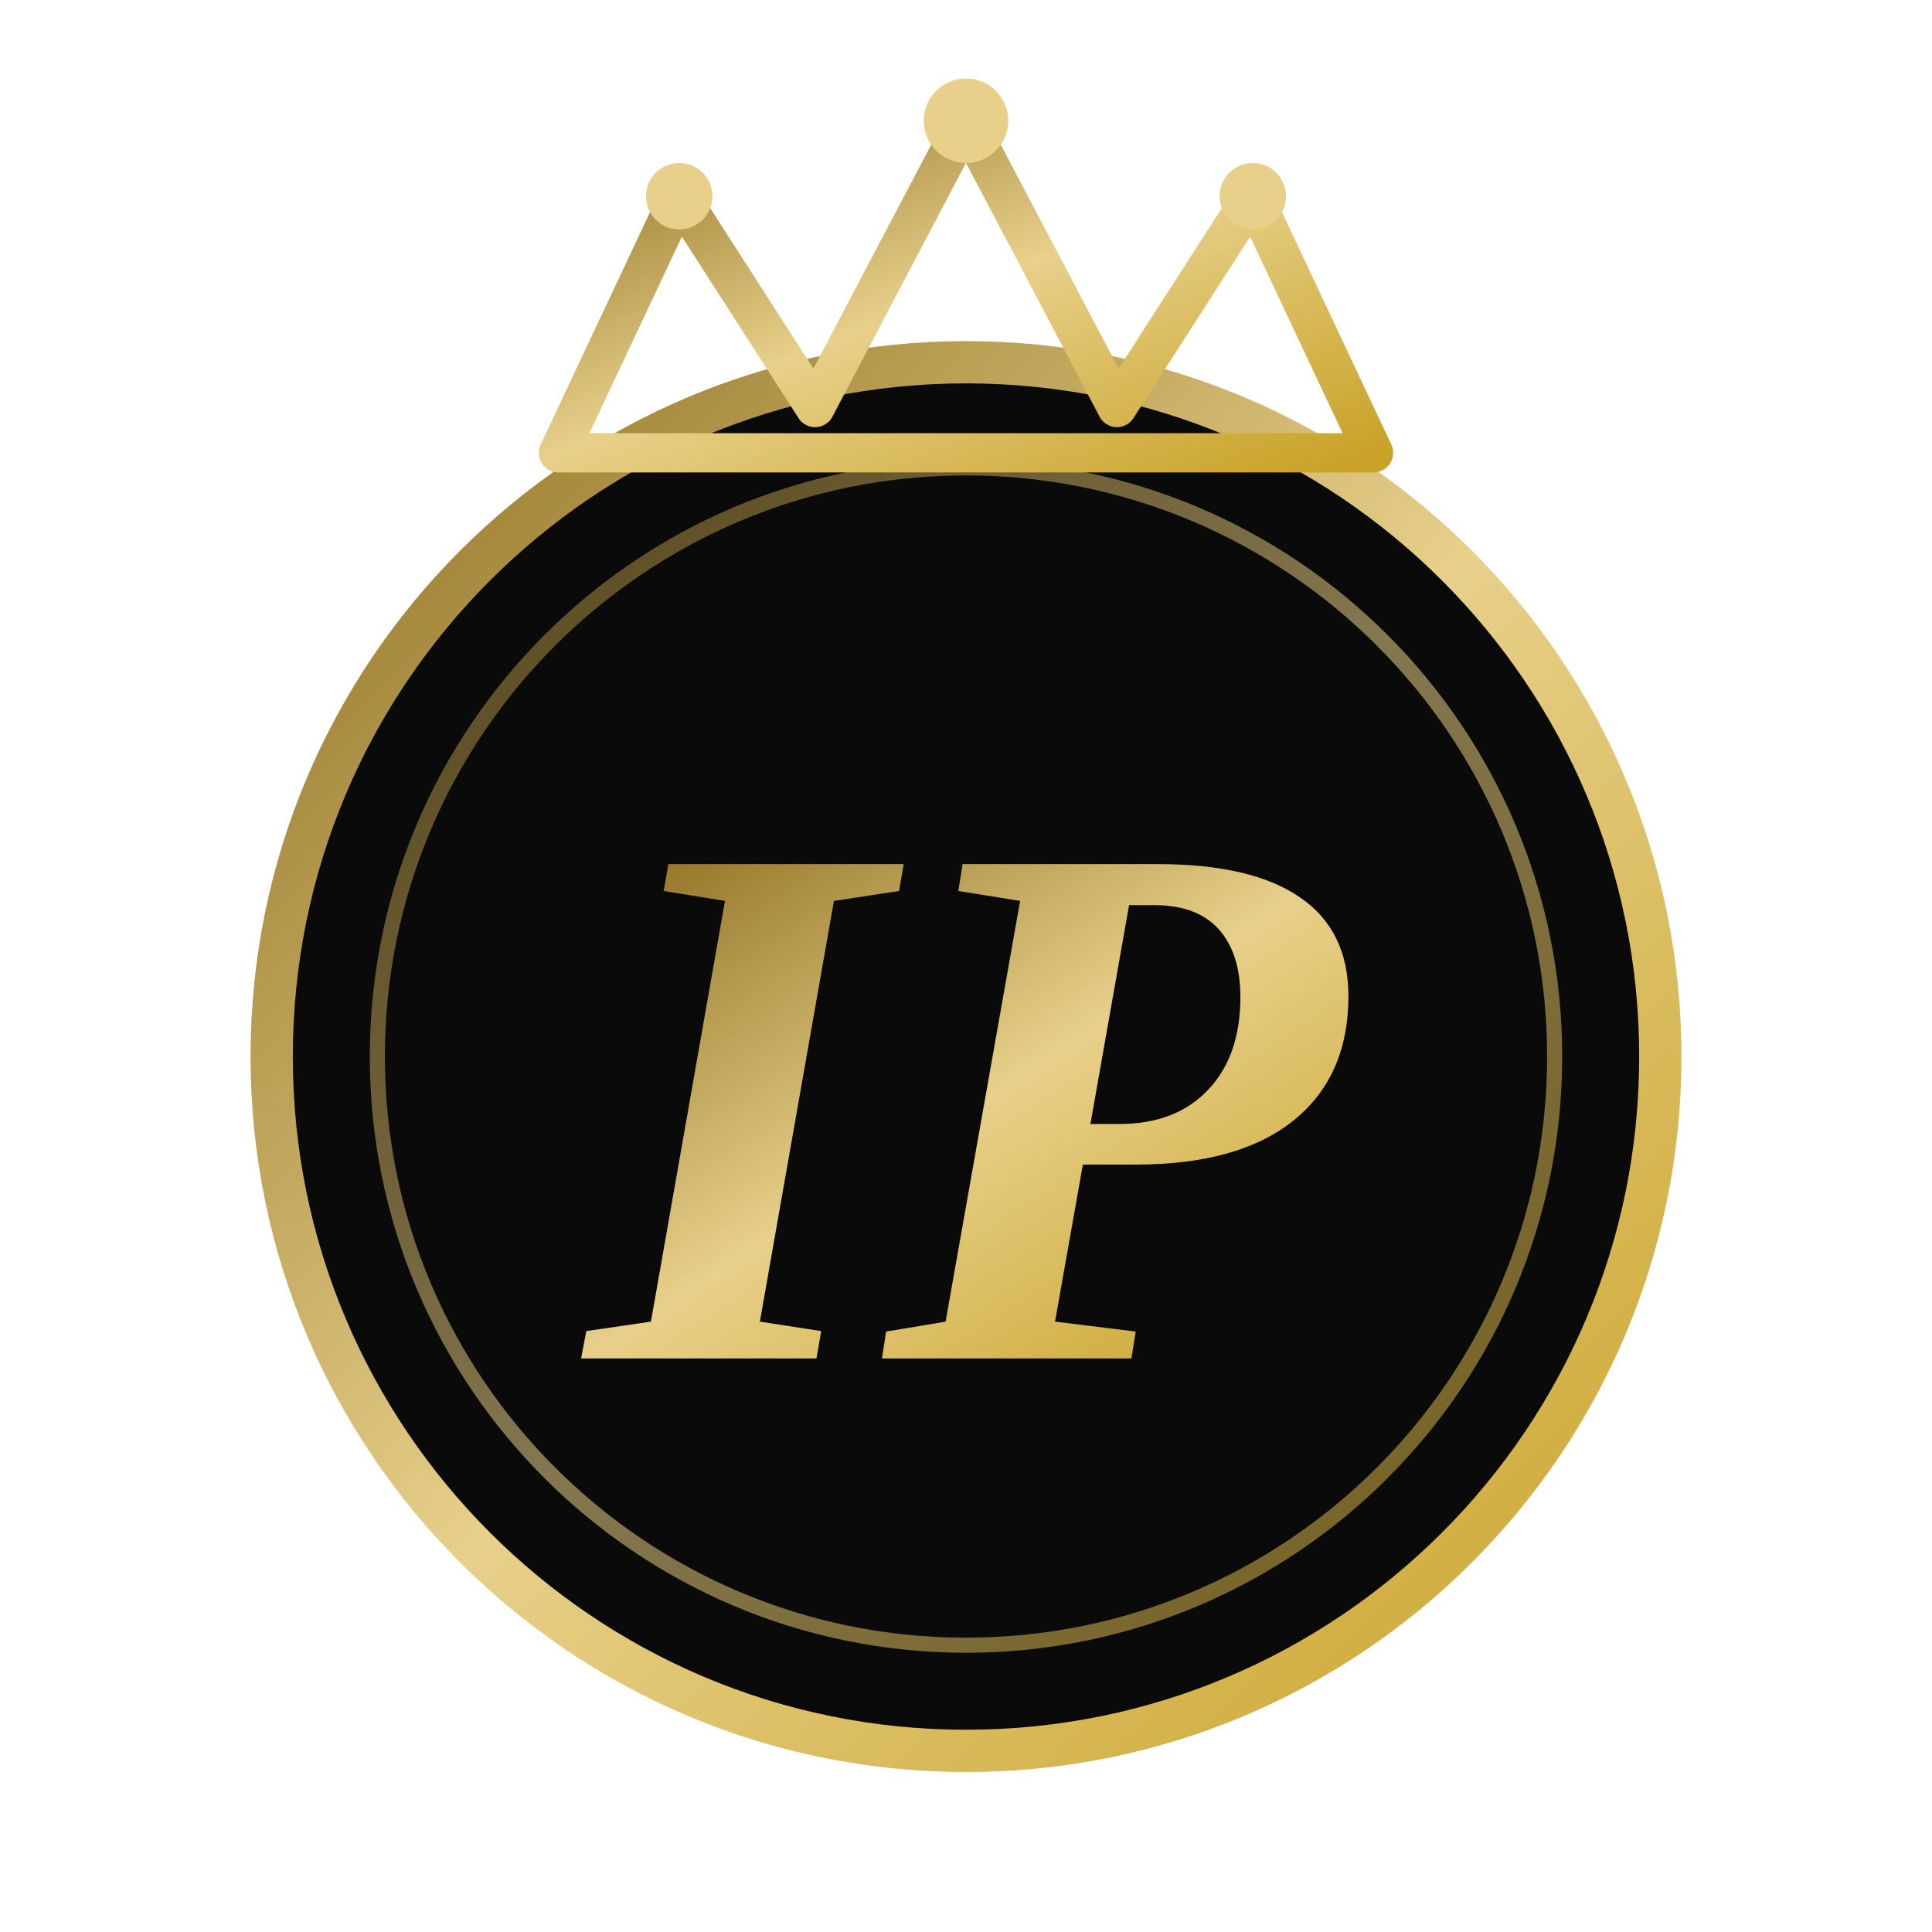
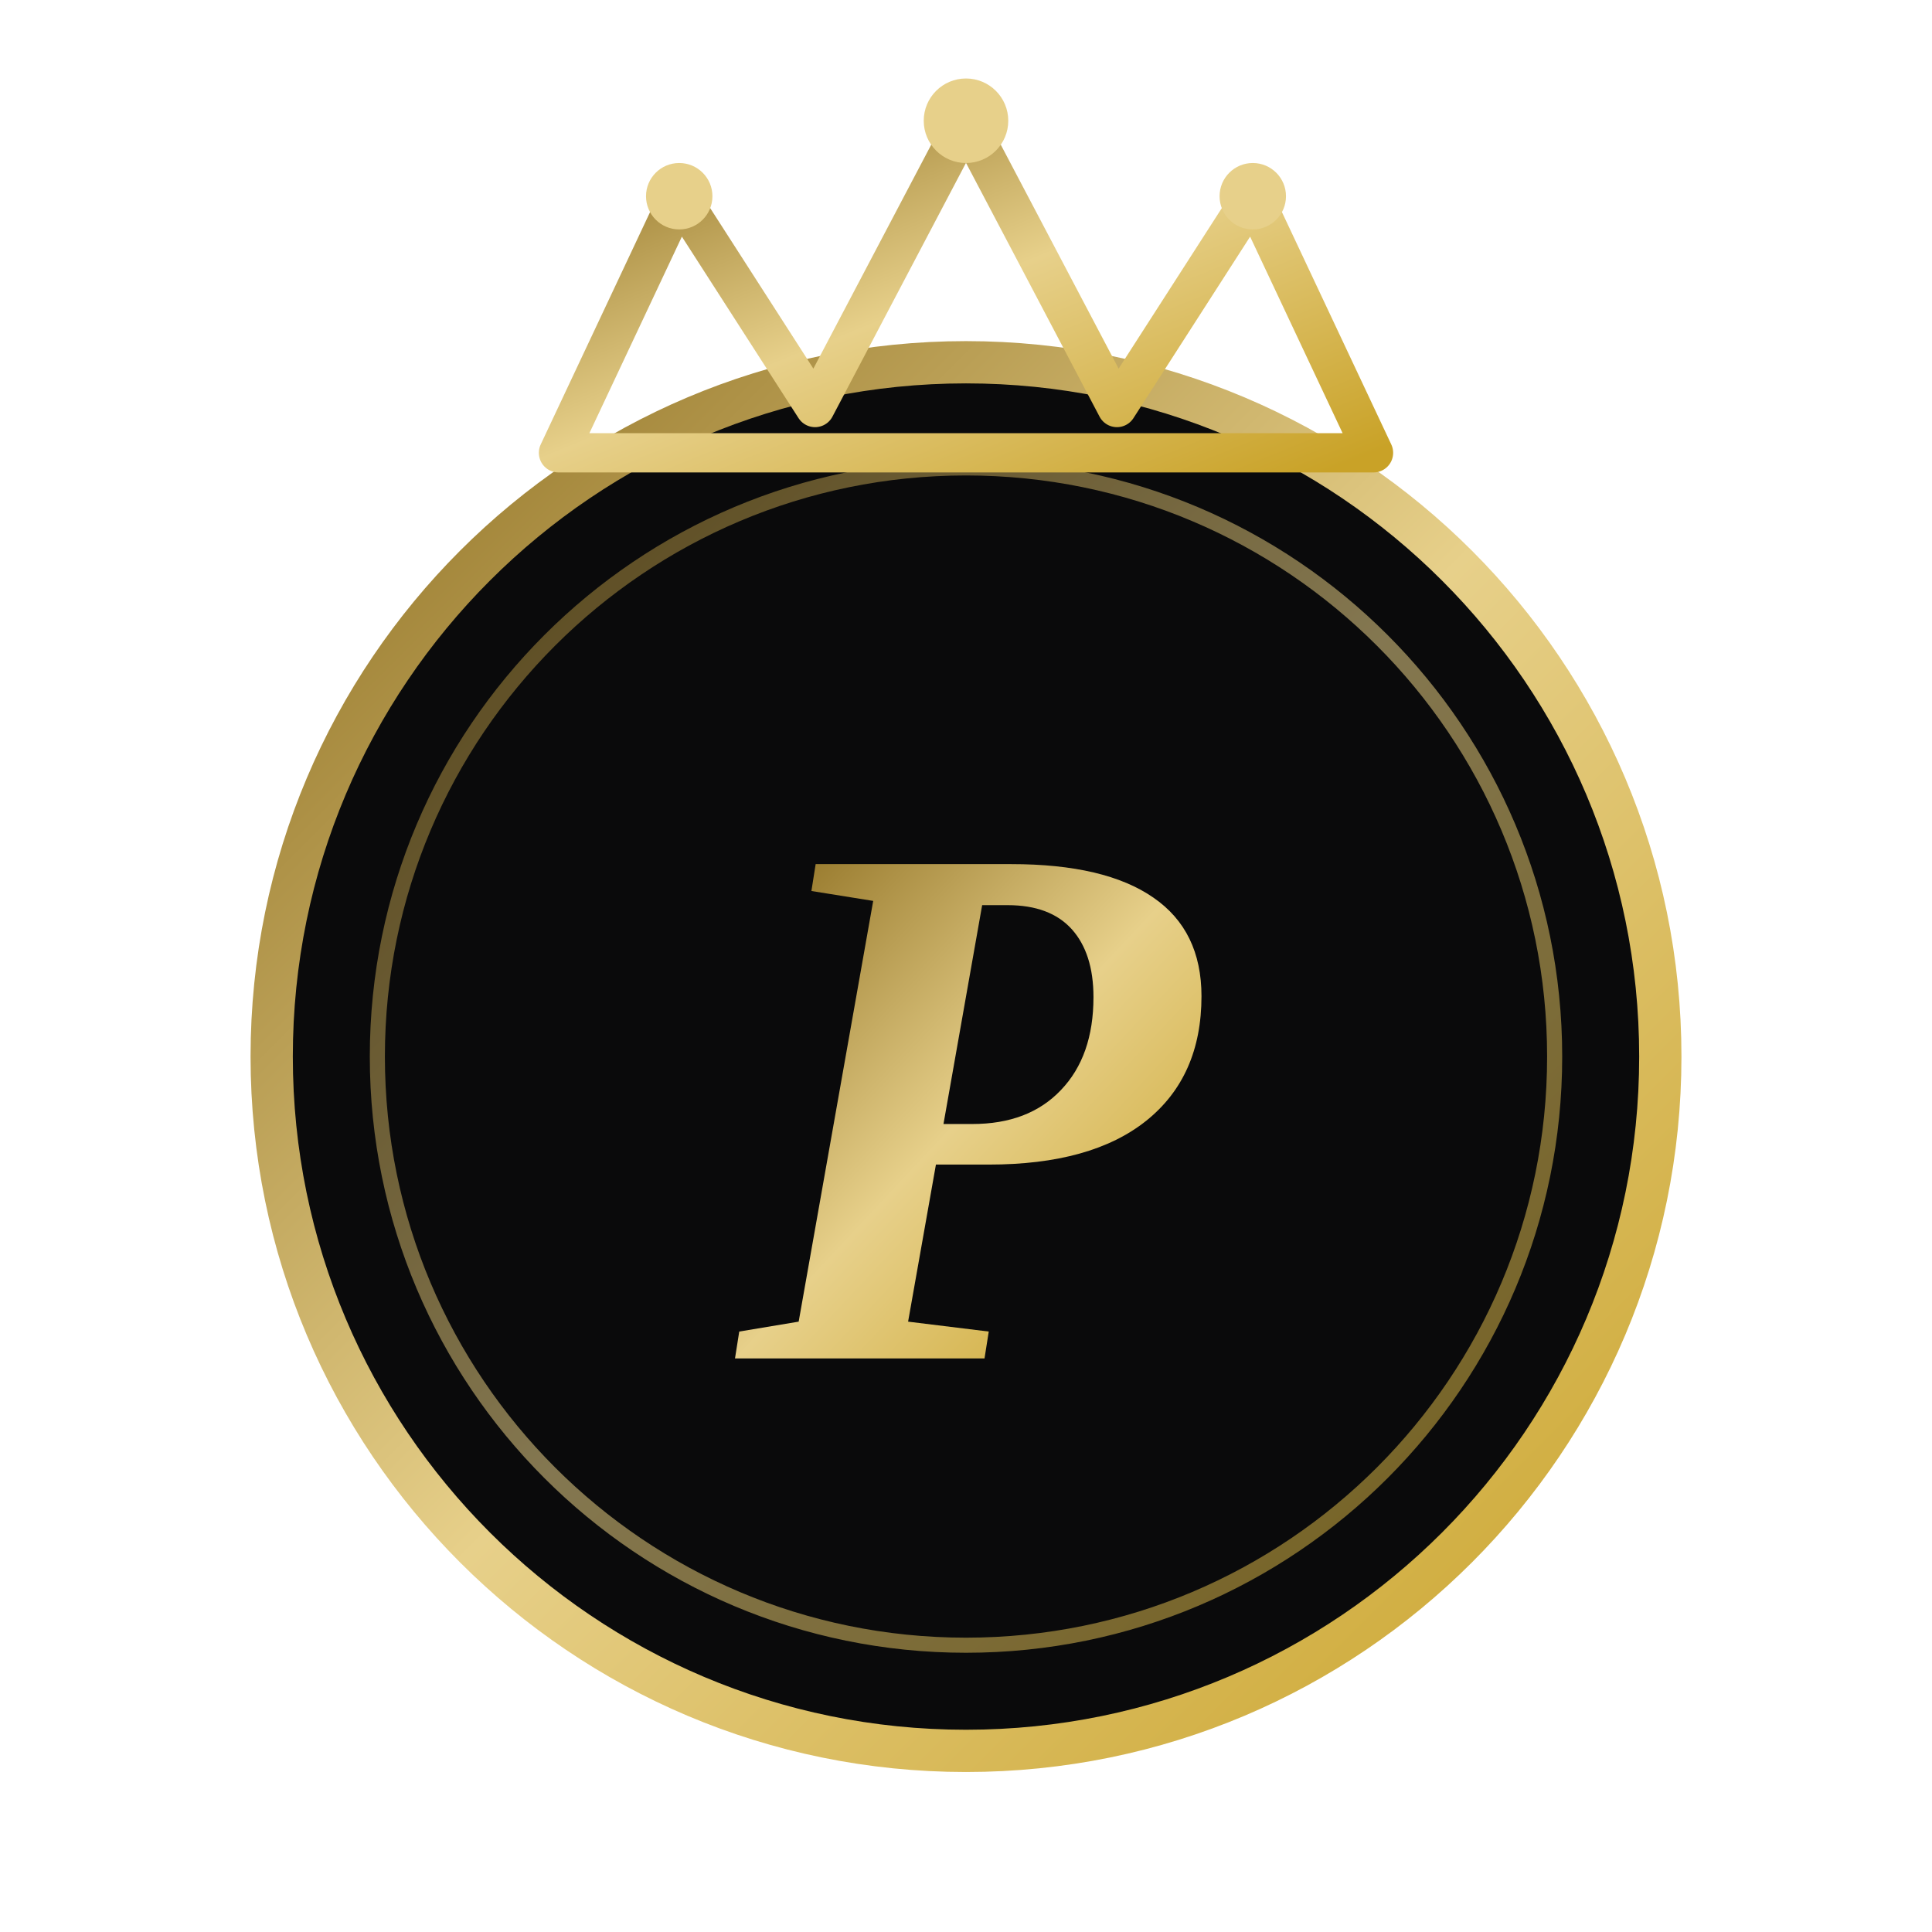
- <svg xmlns="http://www.w3.org/2000/svg" width="64" height="64" viewBox="0 0 64 64" role="img" aria-label="Imperium Persians">
+ <svg xmlns="http://www.w3.org/2000/svg" width="64" height="64" viewBox="0 0 64 64" role="img" aria-label="Persian's">
  <defs>
    <linearGradient id="goldGrad" x1="0%" y1="0%" x2="100%" y2="100%">
      <stop offset="0%" stop-color="#8C6D1F" />
      <stop offset="50%" stop-color="#E7D08A" />
      <stop offset="100%" stop-color="#C9A227" />
    </linearGradient>
  </defs>
  <circle cx="32" cy="35" r="23" fill="#0A0A0B" stroke="url(#goldGrad)" stroke-width="1.4" />
  <circle cx="32" cy="35" r="19.5" fill="none" stroke="url(#goldGrad)" stroke-width="0.5" opacity="0.55" />
  <path d="M18.5,15 L22.5,6.5 L27,13.5 L32,4 L37,13.5 L41.5,6.5 L45.5,15 Z" fill="none" stroke="url(#goldGrad)" stroke-width="1.3" stroke-linejoin="round" />
  <circle cx="32" cy="4" r="1.4" fill="#E7D08A" />
  <circle cx="22.5" cy="6.5" r="1.1" fill="#E7D08A" />
  <circle cx="41.5" cy="6.5" r="1.1" fill="#E7D08A" />
-   <text x="32" y="45" text-anchor="middle" font-family="'Cormorant Garamond', Garamond, Georgia, 'Times New Roman', serif" font-style="italic" font-weight="600" font-size="25" fill="url(#goldGrad)">IP</text>
+   <text x="32" y="45" text-anchor="middle" font-family="'Cormorant Garamond', Garamond, Georgia, 'Times New Roman', serif" font-style="italic" font-weight="600" font-size="25" fill="url(#goldGrad)">P</text>
</svg>
